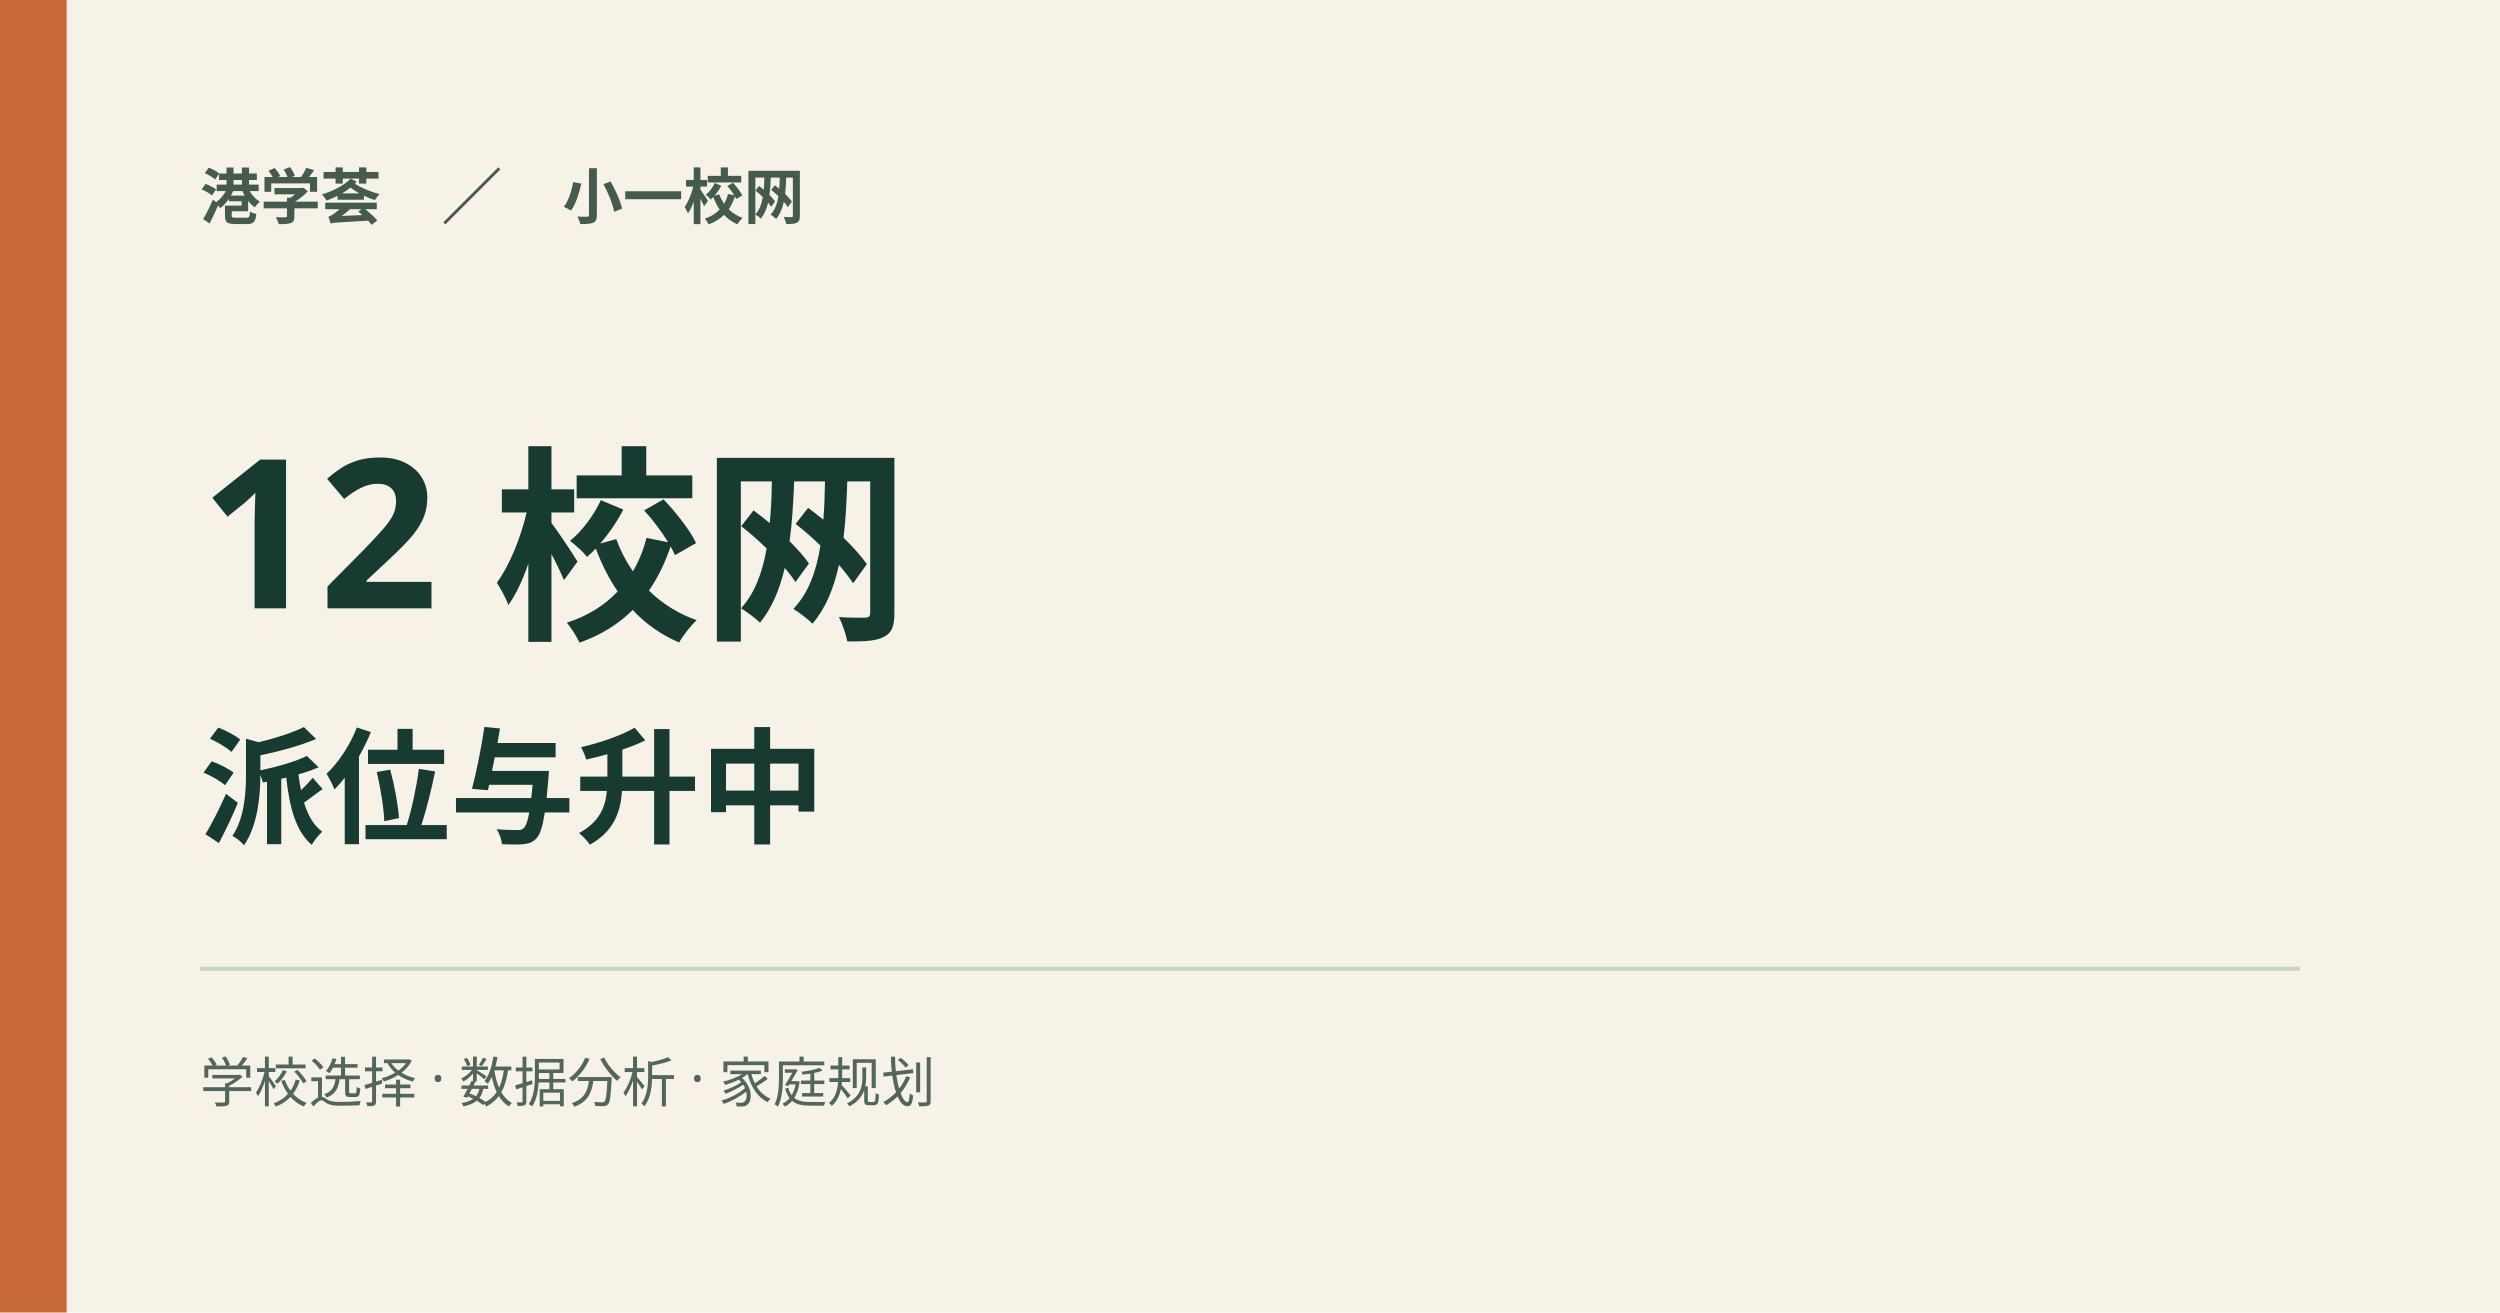
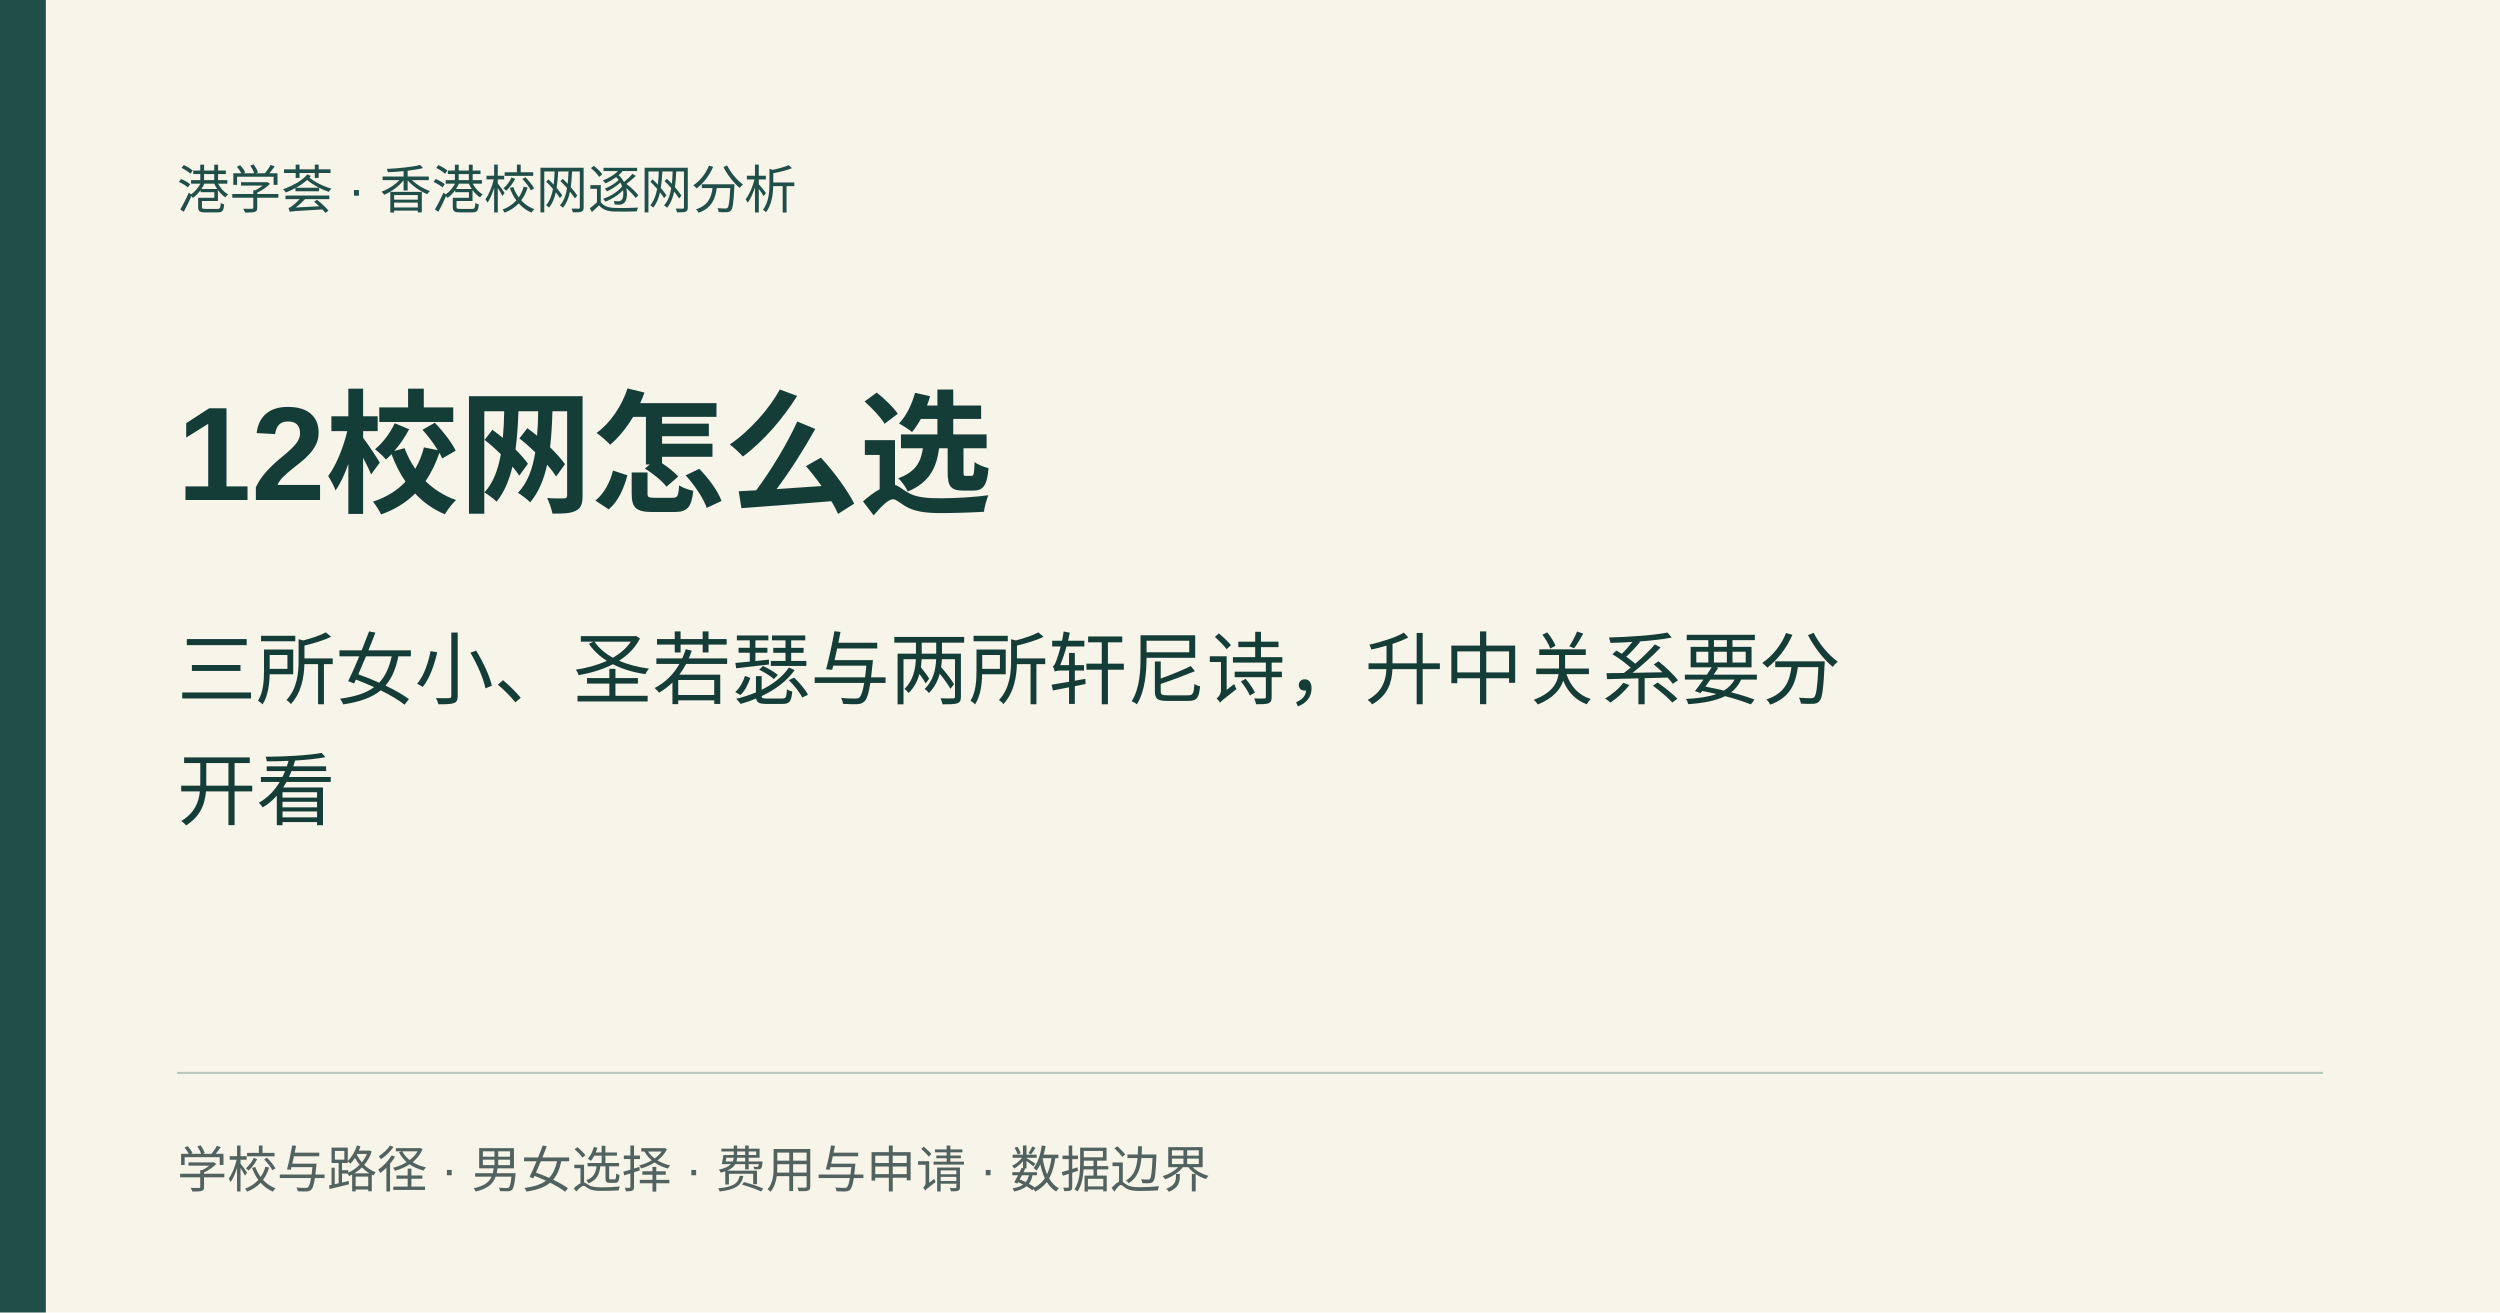
- <svg xmlns="http://www.w3.org/2000/svg" width="1200" height="630">
-   <rect width="1200" height="630" fill="#f6f2e8" />
-   <rect width="32" height="630" fill="#c86a37" />
-   <text x="96" y="105" font-family="PingFang SC, sans-serif" font-size="29" font-weight="700" fill="#445b4d">港学荟　／　小一校网</text>
-   <text x="96" y="292" font-family="PingFang SC, sans-serif" font-size="100" font-weight="700" fill="#173b31">12 校网</text>
-   <text x="96" y="400" font-family="PingFang SC, sans-serif" font-size="60" font-weight="600" fill="#173b31">派位与升中</text>
-   <path d="M96 465H1104" stroke="#c9d4c7" stroke-width="2" />
-   <text x="96" y="529" font-family="PingFang SC, sans-serif" font-size="26" fill="#52665b">学校选择 · 数据分析 · 家庭规划</text>
+ <svg xmlns="http://www.w3.org/2000/svg" width="1200" height="630" viewBox="0 0 1200 630">
+   <rect width="1200" height="630" fill="#f7f4ea" />
+   <rect width="22" height="630" fill="#204f49" />
+   <text x="85" y="100" font-family="PingFang SC,Arial,sans-serif" font-size="25" fill="#204f49">港学荟 · 香港校网逐网分析</text>
+   <text x="85" y="240" font-family="PingFang SC,Arial,sans-serif" font-size="64" font-weight="600" fill="#153d38">12校网怎么选</text>
+   <text x="85" y="335" font-family="PingFang SC,Arial,sans-serif" font-size="38" fill="#153d38">三所女小、圣若瑟与两所轩尼诗，升中关系要分</text>
+   <text x="85" y="393" font-family="PingFang SC,Arial,sans-serif" font-size="38" fill="#153d38">开看</text>
+   <path d="M85 515H1115" stroke="#b7c9bc" />
+   <text x="85" y="570" font-family="PingFang SC,Arial,sans-serif" font-size="24" fill="#52635f">学校与路径 · 男女选择 · 费用与申请 · 数据边界</text>
</svg>
